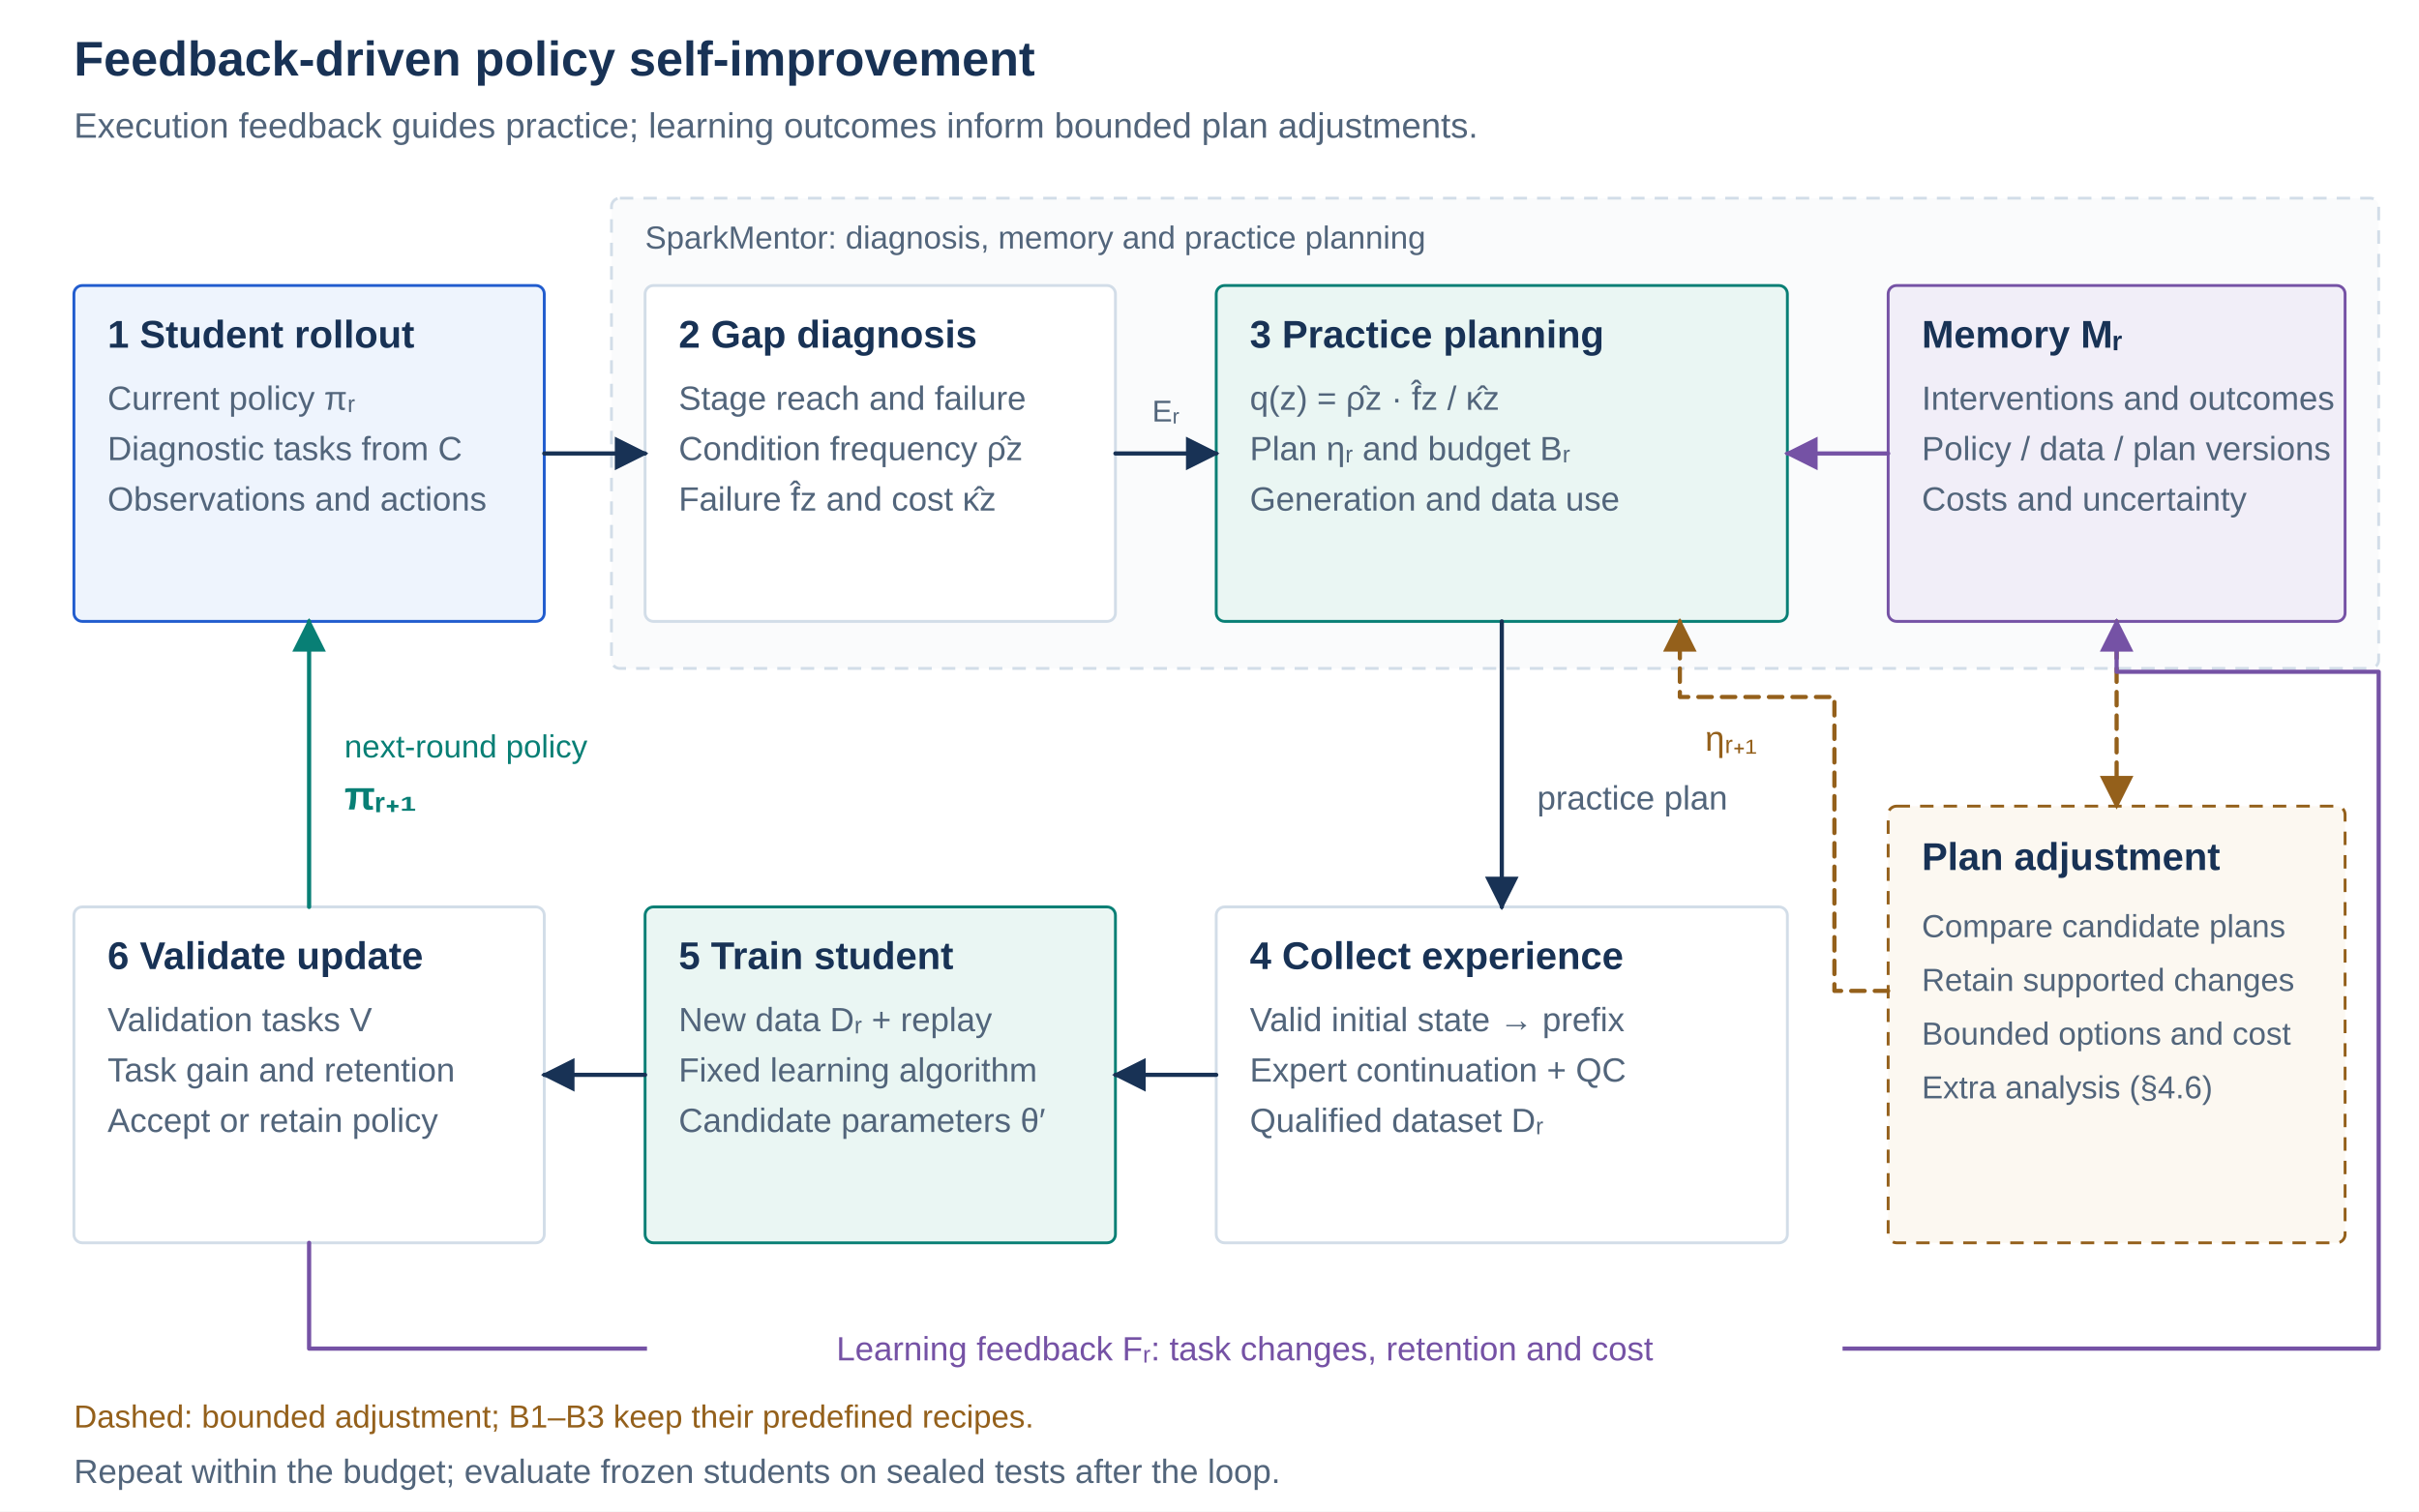
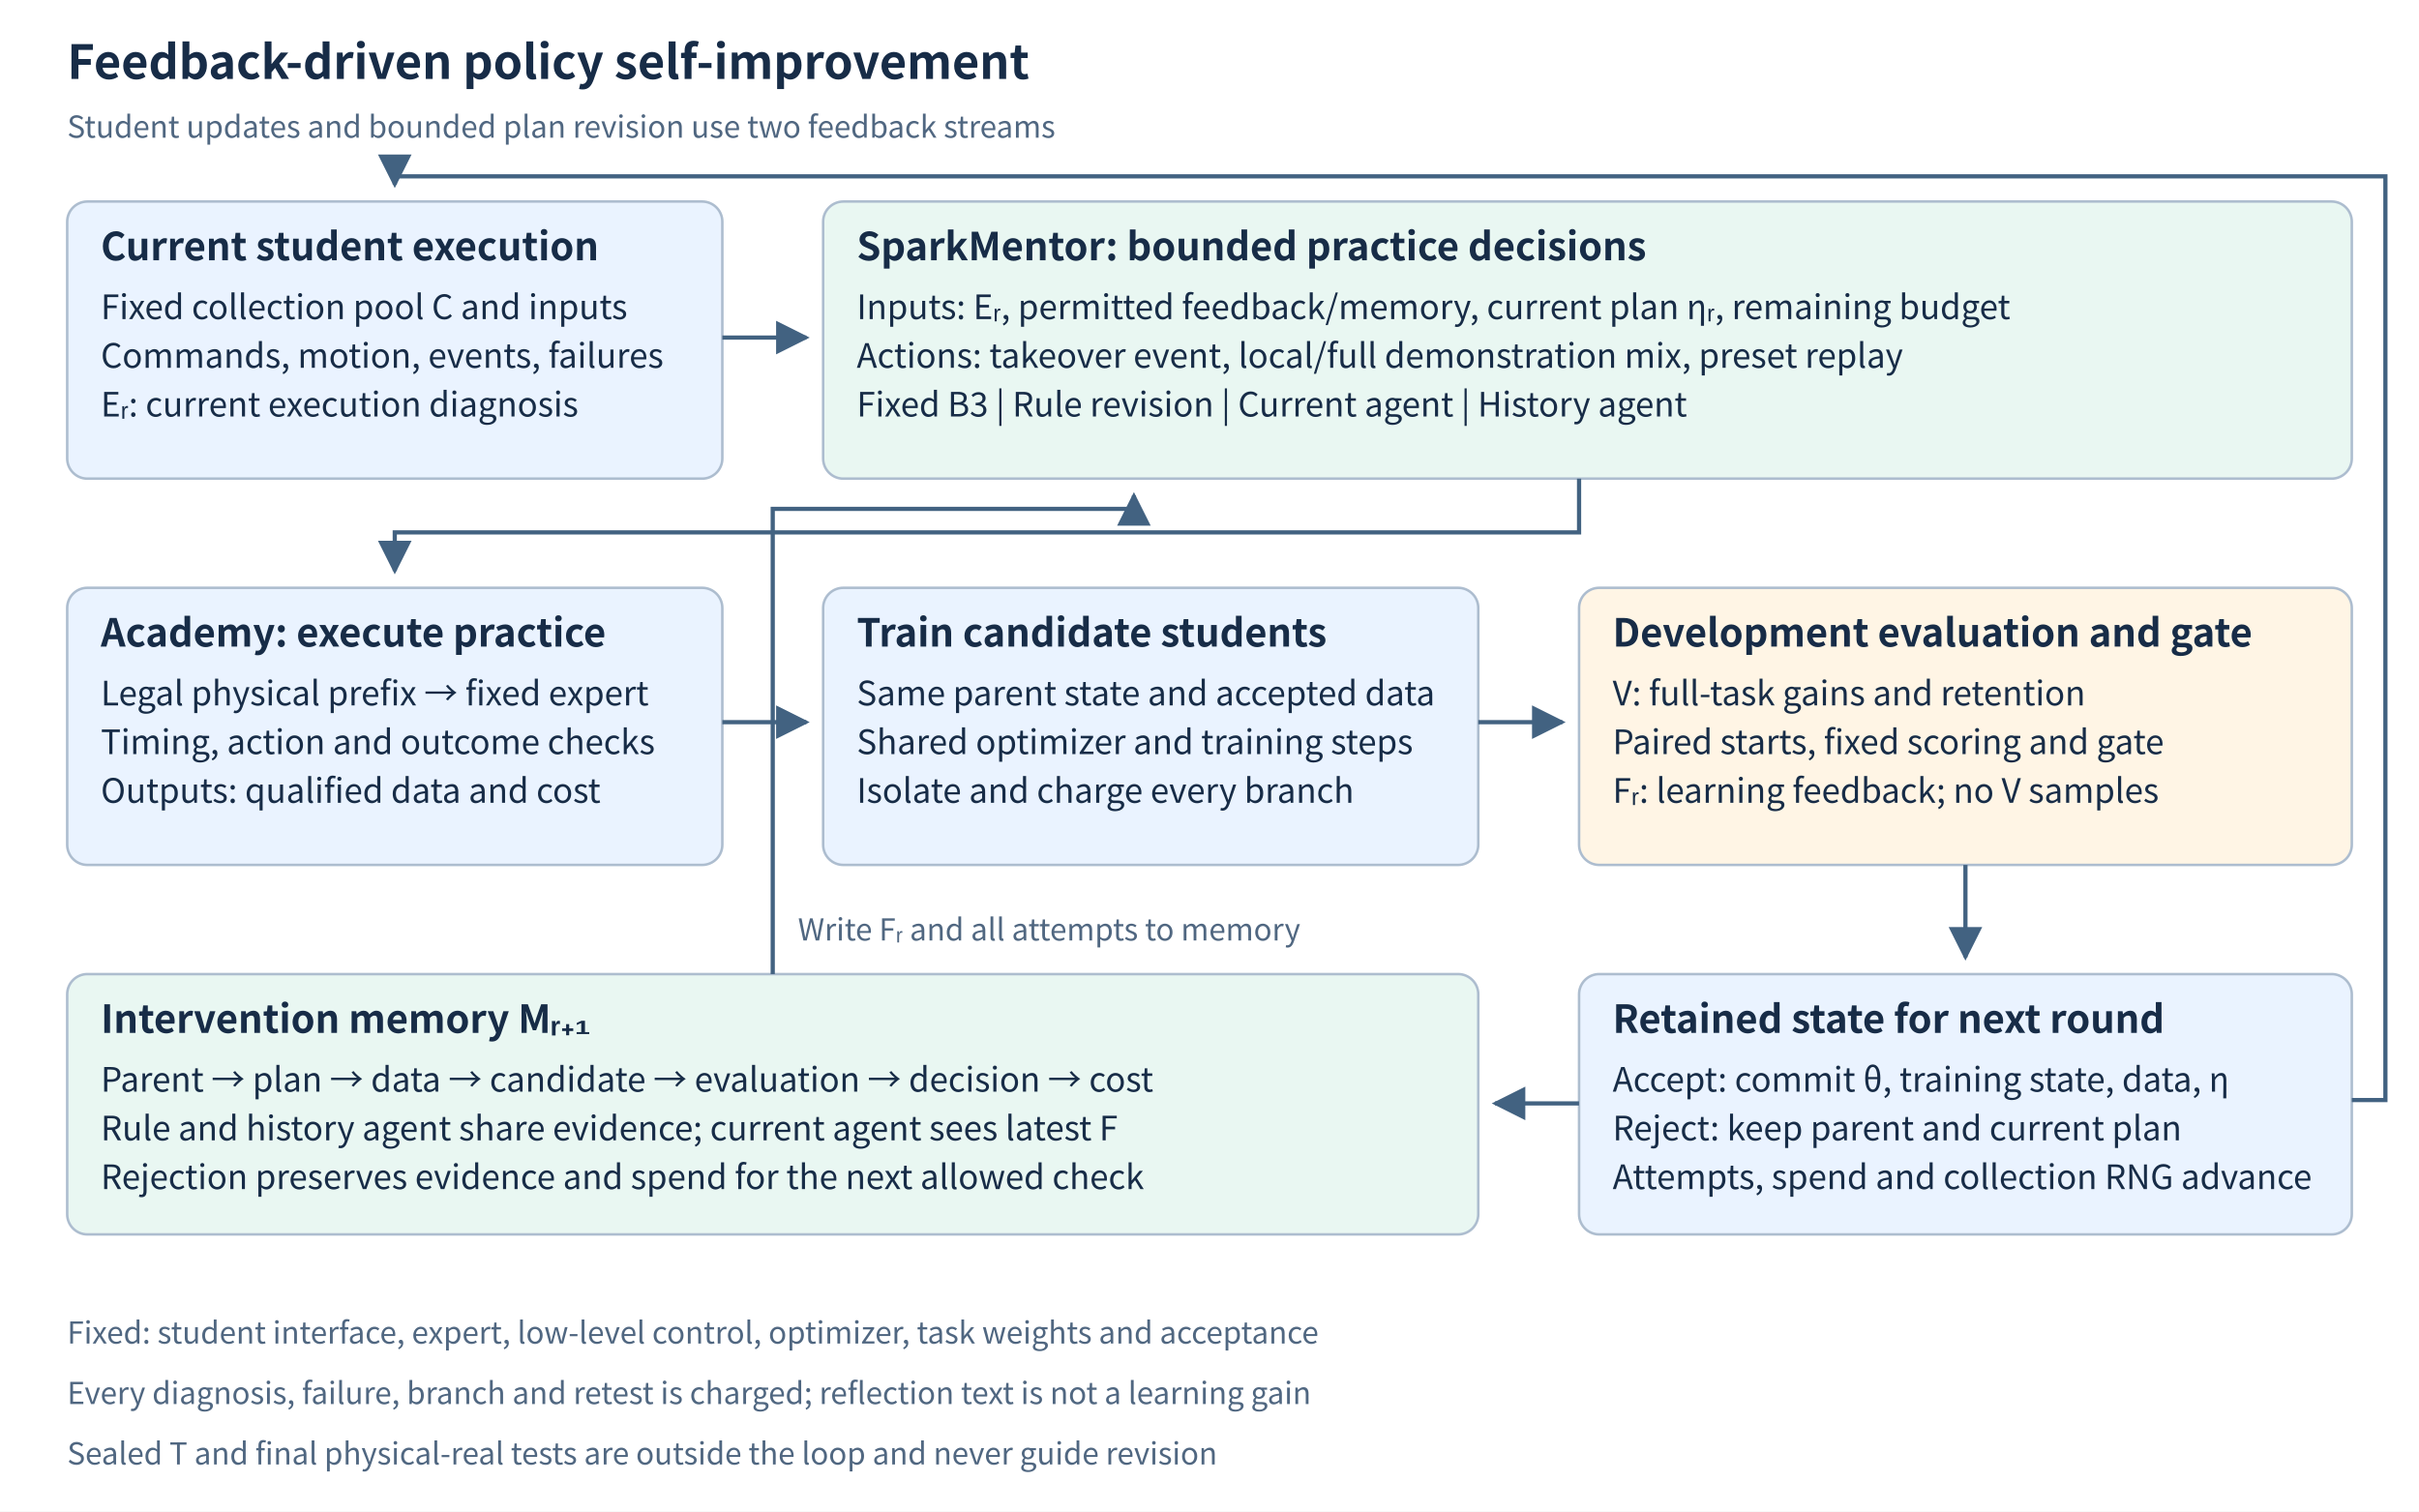
- <svg xmlns="http://www.w3.org/2000/svg" width="1440" height="900" viewBox="0 0 1440 900" role="img" aria-labelledby="title desc">
+ <svg xmlns="http://www.w3.org/2000/svg" width="1440" height="900" viewBox="0 0 1440 900" role="img">
  <defs>
-     <marker id="arrow-ink" viewBox="0 0 10 10" refX="9" refY="5" markerWidth="8" markerHeight="8" orient="auto-start-reverse">
-       <path d="M 0 0 L 10 5 L 0 10 z" fill="#183255" />
-     </marker>
-     <marker id="arrow-teal" viewBox="0 0 10 10" refX="9" refY="5" markerWidth="8" markerHeight="8" orient="auto-start-reverse">
-       <path d="M 0 0 L 10 5 L 0 10 z" fill="#087f75" />
-     </marker>
-     <marker id="arrow-blue" viewBox="0 0 10 10" refX="9" refY="5" markerWidth="8" markerHeight="8" orient="auto-start-reverse">
-       <path d="M 0 0 L 10 5 L 0 10 z" fill="#215cce" />
-     </marker>
-     <marker id="arrow-purple" viewBox="0 0 10 10" refX="9" refY="5" markerWidth="8" markerHeight="8" orient="auto-start-reverse">
-       <path d="M 0 0 L 10 5 L 0 10 z" fill="#7552a5" />
-     </marker>
-     <marker id="arrow-amber" viewBox="0 0 10 10" refX="9" refY="5" markerWidth="8" markerHeight="8" orient="auto-start-reverse">
-       <path d="M 0 0 L 10 5 L 0 10 z" fill="#94601b" />
+     <marker id="arrow" viewBox="0 0 10 10" refX="9" refY="5" markerWidth="8" markerHeight="8" orient="auto-start-reverse">
+       <path d="M0 0L10 5L0 10Z" fill="#426281" />
    </marker>
  </defs>
-   <g font-family="Arial, Helvetica, sans-serif">
-     <rect width="1440" height="100%" fill="white" />
-     <text x="44" y="45" fill="#183255" font-size="29" font-weight="700" text-anchor="start">Feedback-driven policy self-improvement</text>
-     <text x="44" y="82" fill="#52657b" font-size="21" font-weight="400" text-anchor="start">Execution feedback guides practice; learning outcomes inform bounded plan adjustments.</text>
-     <rect x="364" y="118" width="1052" height="280" rx="5" fill="#fafbfc" stroke="#d2dde8" stroke-width="1.7" stroke-dasharray="8 6" />
-     <text x="384" y="148" fill="#52657b" font-size="19" font-weight="400" text-anchor="start">SparkMentor: diagnosis, memory and practice planning</text>
-     <rect x="44" y="170" width="280" height="200" rx="5" fill="#eef4fd" stroke="#215cce" stroke-width="1.7" />
-     <text x="64" y="207" fill="#183255" font-size="23" font-weight="600" text-anchor="start">1  Student rollout</text>
-     <text x="64" y="244" fill="#52657b" font-size="20" font-weight="400" text-anchor="start">Current policy πᵣ</text>
-     <text x="64" y="274" fill="#52657b" font-size="20" font-weight="400" text-anchor="start">Diagnostic tasks from C</text>
-     <text x="64" y="304" fill="#52657b" font-size="20" font-weight="400" text-anchor="start">Observations and actions</text>
-     <rect x="384" y="170" width="280" height="200" rx="5" fill="white" stroke="#d2dde8" stroke-width="1.7" />
-     <text x="404" y="207" fill="#183255" font-size="23" font-weight="600" text-anchor="start">2  Gap diagnosis</text>
-     <text x="404" y="244" fill="#52657b" font-size="20" font-weight="400" text-anchor="start">Stage reach and failure</text>
-     <text x="404" y="274" fill="#52657b" font-size="20" font-weight="400" text-anchor="start">Condition frequency ρ̂z</text>
-     <text x="404" y="304" fill="#52657b" font-size="20" font-weight="400" text-anchor="start">Failure f̂z and cost κ̂z</text>
-     <rect x="724" y="170" width="340" height="200" rx="5" fill="#eaf6f3" stroke="#087f75" stroke-width="1.7" />
-     <text x="744" y="207" fill="#183255" font-size="23" font-weight="600" text-anchor="start">3  Practice planning</text>
-     <text x="744" y="244" fill="#52657b" font-size="20" font-weight="400" text-anchor="start">q(z) = ρ̂z · f̂z / κ̂z</text>
-     <text x="744" y="274" fill="#52657b" font-size="20" font-weight="400" text-anchor="start">Plan ηᵣ and budget Bᵣ</text>
-     <text x="744" y="304" fill="#52657b" font-size="20" font-weight="400" text-anchor="start">Generation and data use</text>
-     <rect x="1124" y="170" width="272" height="200" rx="5" fill="#f1eef8" stroke="#7552a5" stroke-width="1.7" />
-     <text x="1144" y="207" fill="#183255" font-size="23" font-weight="600" text-anchor="start">Memory Mᵣ</text>
-     <text x="1144" y="244" fill="#52657b" font-size="20" font-weight="400" text-anchor="start">Interventions and outcomes</text>
-     <text x="1144" y="274" fill="#52657b" font-size="20" font-weight="400" text-anchor="start">Policy / data / plan versions</text>
-     <text x="1144" y="304" fill="#52657b" font-size="20" font-weight="400" text-anchor="start">Costs and uncertainty</text>
-     <path d="M324 270 H384" fill="none" stroke="#183255" stroke-width="2.5" stroke-linejoin="round" stroke-linecap="round" marker-end="url(#arrow-ink)" />
-     <path d="M664 270 H724" fill="none" stroke="#183255" stroke-width="2.5" stroke-linejoin="round" stroke-linecap="round" marker-end="url(#arrow-ink)" />
-     <text x="694" y="251" fill="#52657b" font-size="18" font-weight="400" text-anchor="middle">Eᵣ</text>
-     <path d="M1124 270 H1064" fill="none" stroke="#7552a5" stroke-width="2.5" stroke-linejoin="round" stroke-linecap="round" marker-end="url(#arrow-purple)" />
-     <rect x="724" y="540" width="340" height="200" rx="5" fill="white" stroke="#d2dde8" stroke-width="1.7" />
-     <text x="744" y="577" fill="#183255" font-size="23" font-weight="600" text-anchor="start">4  Collect experience</text>
-     <text x="744" y="614" fill="#52657b" font-size="20" font-weight="400" text-anchor="start">Valid initial state → prefix</text>
-     <text x="744" y="644" fill="#52657b" font-size="20" font-weight="400" text-anchor="start">Expert continuation + QC</text>
-     <text x="744" y="674" fill="#52657b" font-size="20" font-weight="400" text-anchor="start">Qualified dataset Dᵣ</text>
-     <rect x="384" y="540" width="280" height="200" rx="5" fill="#eaf6f3" stroke="#087f75" stroke-width="1.7" />
-     <text x="404" y="577" fill="#183255" font-size="23" font-weight="600" text-anchor="start">5  Train student</text>
-     <text x="404" y="614" fill="#52657b" font-size="20" font-weight="400" text-anchor="start">New data Dᵣ + replay</text>
-     <text x="404" y="644" fill="#52657b" font-size="20" font-weight="400" text-anchor="start">Fixed learning algorithm</text>
-     <text x="404" y="674" fill="#52657b" font-size="20" font-weight="400" text-anchor="start">Candidate parameters θ′</text>
-     <rect x="44" y="540" width="280" height="200" rx="5" fill="white" stroke="#d2dde8" stroke-width="1.7" />
-     <text x="64" y="577" fill="#183255" font-size="23" font-weight="600" text-anchor="start">6  Validate update</text>
-     <text x="64" y="614" fill="#52657b" font-size="20" font-weight="400" text-anchor="start">Validation tasks V</text>
-     <text x="64" y="644" fill="#52657b" font-size="20" font-weight="400" text-anchor="start">Task gain and retention</text>
-     <text x="64" y="674" fill="#52657b" font-size="20" font-weight="400" text-anchor="start">Accept or retain policy</text>
-     <path d="M894 370 V540" fill="none" stroke="#183255" stroke-width="2.5" stroke-linejoin="round" stroke-linecap="round" marker-end="url(#arrow-ink)" />
-     <text x="915" y="482" fill="#52657b" font-size="20" font-weight="400" text-anchor="start">practice plan</text>
-     <path d="M724 640 H664" fill="none" stroke="#183255" stroke-width="2.5" stroke-linejoin="round" stroke-linecap="round" marker-end="url(#arrow-ink)" />
-     <path d="M384 640 H324" fill="none" stroke="#183255" stroke-width="2.5" stroke-linejoin="round" stroke-linecap="round" marker-end="url(#arrow-ink)" />
-     <path d="M184 540 V370" fill="none" stroke="#087f75" stroke-width="2.5" stroke-linejoin="round" stroke-linecap="round" marker-end="url(#arrow-teal)" />
-     <text x="205" y="451" fill="#087f75" font-size="19" font-weight="400" text-anchor="start">next-round policy</text>
-     <text x="205" y="482" fill="#087f75" font-size="24" font-weight="600" text-anchor="start">πᵣ₊₁</text>
-     <rect x="1124" y="480" width="272" height="260" rx="5" fill="#fcf8f1" stroke="#94601b" stroke-width="1.7" stroke-dasharray="8 6" />
-     <text x="1144" y="518" fill="#183255" font-size="23" font-weight="600" text-anchor="start">Plan adjustment</text>
-     <text x="1144" y="558" fill="#52657b" font-size="19" font-weight="400" text-anchor="start">Compare candidate plans</text>
-     <text x="1144" y="590" fill="#52657b" font-size="19" font-weight="400" text-anchor="start">Retain supported changes</text>
-     <text x="1144" y="622" fill="#52657b" font-size="19" font-weight="400" text-anchor="start">Bounded options and cost</text>
-     <text x="1144" y="654" fill="#52657b" font-size="19" font-weight="400" text-anchor="start">Extra analysis (§4.6)</text>
-     <path d="M1260 370 V480" fill="none" stroke="#94601b" stroke-width="2.5" stroke-linejoin="round" stroke-linecap="round" marker-end="url(#arrow-amber)" stroke-dasharray="8 6" />
-     <path d="M1124 590 H1092 V415 H1000 V370" fill="none" stroke="#94601b" stroke-width="2.5" stroke-linejoin="round" stroke-linecap="round" marker-end="url(#arrow-amber)" stroke-dasharray="8 6" />
-     <text x="1015" y="447" fill="#94601b" font-size="21" font-weight="400" text-anchor="start">ηᵣ₊₁</text>
-     <path d="M184 740 V803 H1416 V400 H1260 V370" fill="none" stroke="#7552a5" stroke-width="2.5" stroke-linejoin="round" stroke-linecap="round" marker-end="url(#arrow-purple)" />
-     <rect x="386" y="781" width="710" height="42" rx="3" fill="white" stroke="white" stroke-width="1.7" />
-     <text x="741" y="810" fill="#7552a5" font-size="20" font-weight="500" text-anchor="middle">Learning feedback Fᵣ: task changes, retention and cost</text>
-     <text x="44" y="850" fill="#94601b" font-size="19" font-weight="400" text-anchor="start">Dashed: bounded adjustment; B1–B3 keep their predefined recipes.</text>
-     <text x="44" y="883" fill="#52657b" font-size="20" font-weight="400" text-anchor="start">Repeat within the budget; evaluate frozen students on sealed tests after the loop.</text>
-   </g>
+   <rect width="1440" height="900" fill="white" />
+   <style>text{font-family:"Microsoft YaHei","Noto Sans CJK SC",Arial,sans-serif;fill:#172c47}.title{font-size:28px;font-weight:700}.head{font-size:23px;font-weight:650}.body{font-size:20px}.small{font-size:18px;fill:#506781}</style>
+   <text x="40" y="47" class="title" text-anchor="start">Feedback-driven policy self-improvement</text>
+   <text x="40" y="82" class="small" text-anchor="start">Student updates and bounded plan revision use two feedback streams</text>
+   <rect x="40" y="120" width="390" height="165" rx="12" fill="#eaf3ff" stroke="#adbdcf" stroke-width="1.5" />
+   <text x="60" y="155" class="head" text-anchor="start">Current student execution</text>
+   <text x="60" y="190" class="body" text-anchor="start">Fixed collection pool C and inputs</text>
+   <text x="60" y="219" class="body" text-anchor="start">Commands, motion, events, failures</text>
+   <text x="60" y="248" class="body" text-anchor="start">Eᵣ: current execution diagnosis</text>
+   <rect x="490" y="120" width="910" height="165" rx="12" fill="#e9f7f2" stroke="#adbdcf" stroke-width="1.5" />
+   <text x="510" y="155" class="head" text-anchor="start">SparkMentor: bounded practice decisions</text>
+   <text x="510" y="190" class="body" text-anchor="start">Inputs: Eᵣ, permitted feedback/memory, current plan ηᵣ, remaining budget</text>
+   <text x="510" y="219" class="body" text-anchor="start">Actions: takeover event, local/full demonstration mix, preset replay</text>
+   <text x="510" y="248" class="body" text-anchor="start">Fixed B3 | Rule revision | Current agent | History agent</text>
+   <polyline points="430,201 480,201" fill="none" stroke="#426281" stroke-width="2.5" marker-end="url(#arrow)" />
+   <rect x="40" y="350" width="390" height="165" rx="12" fill="#eaf3ff" stroke="#adbdcf" stroke-width="1.5" />
+   <text x="60" y="385" class="head" text-anchor="start">Academy: execute practice</text>
+   <text x="60" y="420" class="body" text-anchor="start">Legal physical prefix → fixed expert</text>
+   <text x="60" y="449" class="body" text-anchor="start">Timing, action and outcome checks</text>
+   <text x="60" y="478" class="body" text-anchor="start">Outputs: qualified data and cost</text>
+   <rect x="490" y="350" width="390" height="165" rx="12" fill="#eaf3ff" stroke="#adbdcf" stroke-width="1.5" />
+   <text x="510" y="385" class="head" text-anchor="start">Train candidate students</text>
+   <text x="510" y="420" class="body" text-anchor="start">Same parent state and accepted data</text>
+   <text x="510" y="449" class="body" text-anchor="start">Shared optimizer and training steps</text>
+   <text x="510" y="478" class="body" text-anchor="start">Isolate and charge every branch</text>
+   <rect x="940" y="350" width="460" height="165" rx="12" fill="#fff5e5" stroke="#adbdcf" stroke-width="1.5" />
+   <text x="960" y="385" class="head" text-anchor="start">Development evaluation and gate</text>
+   <text x="960" y="420" class="body" text-anchor="start">V: full-task gains and retention</text>
+   <text x="960" y="449" class="body" text-anchor="start">Paired starts, fixed scoring and gate</text>
+   <text x="960" y="478" class="body" text-anchor="start">Fᵣ: learning feedback; no V samples</text>
+   <polyline points="940,285 940,317 235,317 235,340" fill="none" stroke="#426281" stroke-width="2.5" marker-end="url(#arrow)" />
+   <polyline points="430,430 480,430" fill="none" stroke="#426281" stroke-width="2.5" marker-end="url(#arrow)" />
+   <polyline points="880,430 930,430" fill="none" stroke="#426281" stroke-width="2.5" marker-end="url(#arrow)" />
+   <rect x="40" y="580" width="840" height="155" rx="12" fill="#e9f7f2" stroke="#adbdcf" stroke-width="1.5" />
+   <text x="60" y="615" class="head" text-anchor="start">Intervention memory Mᵣ₊₁</text>
+   <text x="60" y="650" class="body" text-anchor="start">Parent → plan → data → candidate → evaluation → decision → cost</text>
+   <text x="60" y="679" class="body" text-anchor="start">Rule and history agent share evidence; current agent sees latest F</text>
+   <text x="60" y="708" class="body" text-anchor="start">Rejection preserves evidence and spend for the next allowed check</text>
+   <rect x="940" y="580" width="460" height="155" rx="12" fill="#eaf3ff" stroke="#adbdcf" stroke-width="1.5" />
+   <text x="960" y="615" class="head" text-anchor="start">Retained state for next round</text>
+   <text x="960" y="650" class="body" text-anchor="start">Accept: commit θ, training state, data, η</text>
+   <text x="960" y="679" class="body" text-anchor="start">Reject: keep parent and current plan</text>
+   <text x="960" y="708" class="body" text-anchor="start">Attempts, spend and collection RNG advance</text>
+   <polyline points="1170,515 1170,570" fill="none" stroke="#426281" stroke-width="2.5" marker-end="url(#arrow)" />
+   <polyline points="940,657 890,657" fill="none" stroke="#426281" stroke-width="2.5" marker-end="url(#arrow)" />
+   <polyline points="460,580 460,303 675,303 675,295" fill="none" stroke="#426281" stroke-width="2.5" marker-end="url(#arrow)" />
+   <text x="475" y="560" class="small" text-anchor="start">Write Fᵣ and all attempts to memory</text>
+   <polyline points="1400,655 1420,655 1420,105 235,105 235,110" fill="none" stroke="#426281" stroke-width="2.5" marker-end="url(#arrow)" />
+   <text x="40" y="800" class="small" text-anchor="start">Fixed: student interface, expert, low-level control, optimizer, task weights and acceptance</text>
+   <text x="40" y="836" class="small" text-anchor="start">Every diagnosis, failure, branch and retest is charged; reflection text is not a learning gain</text>
+   <text x="40" y="872" class="small" text-anchor="start">Sealed T and final physical-real tests are outside the loop and never guide revision</text>
</svg>
